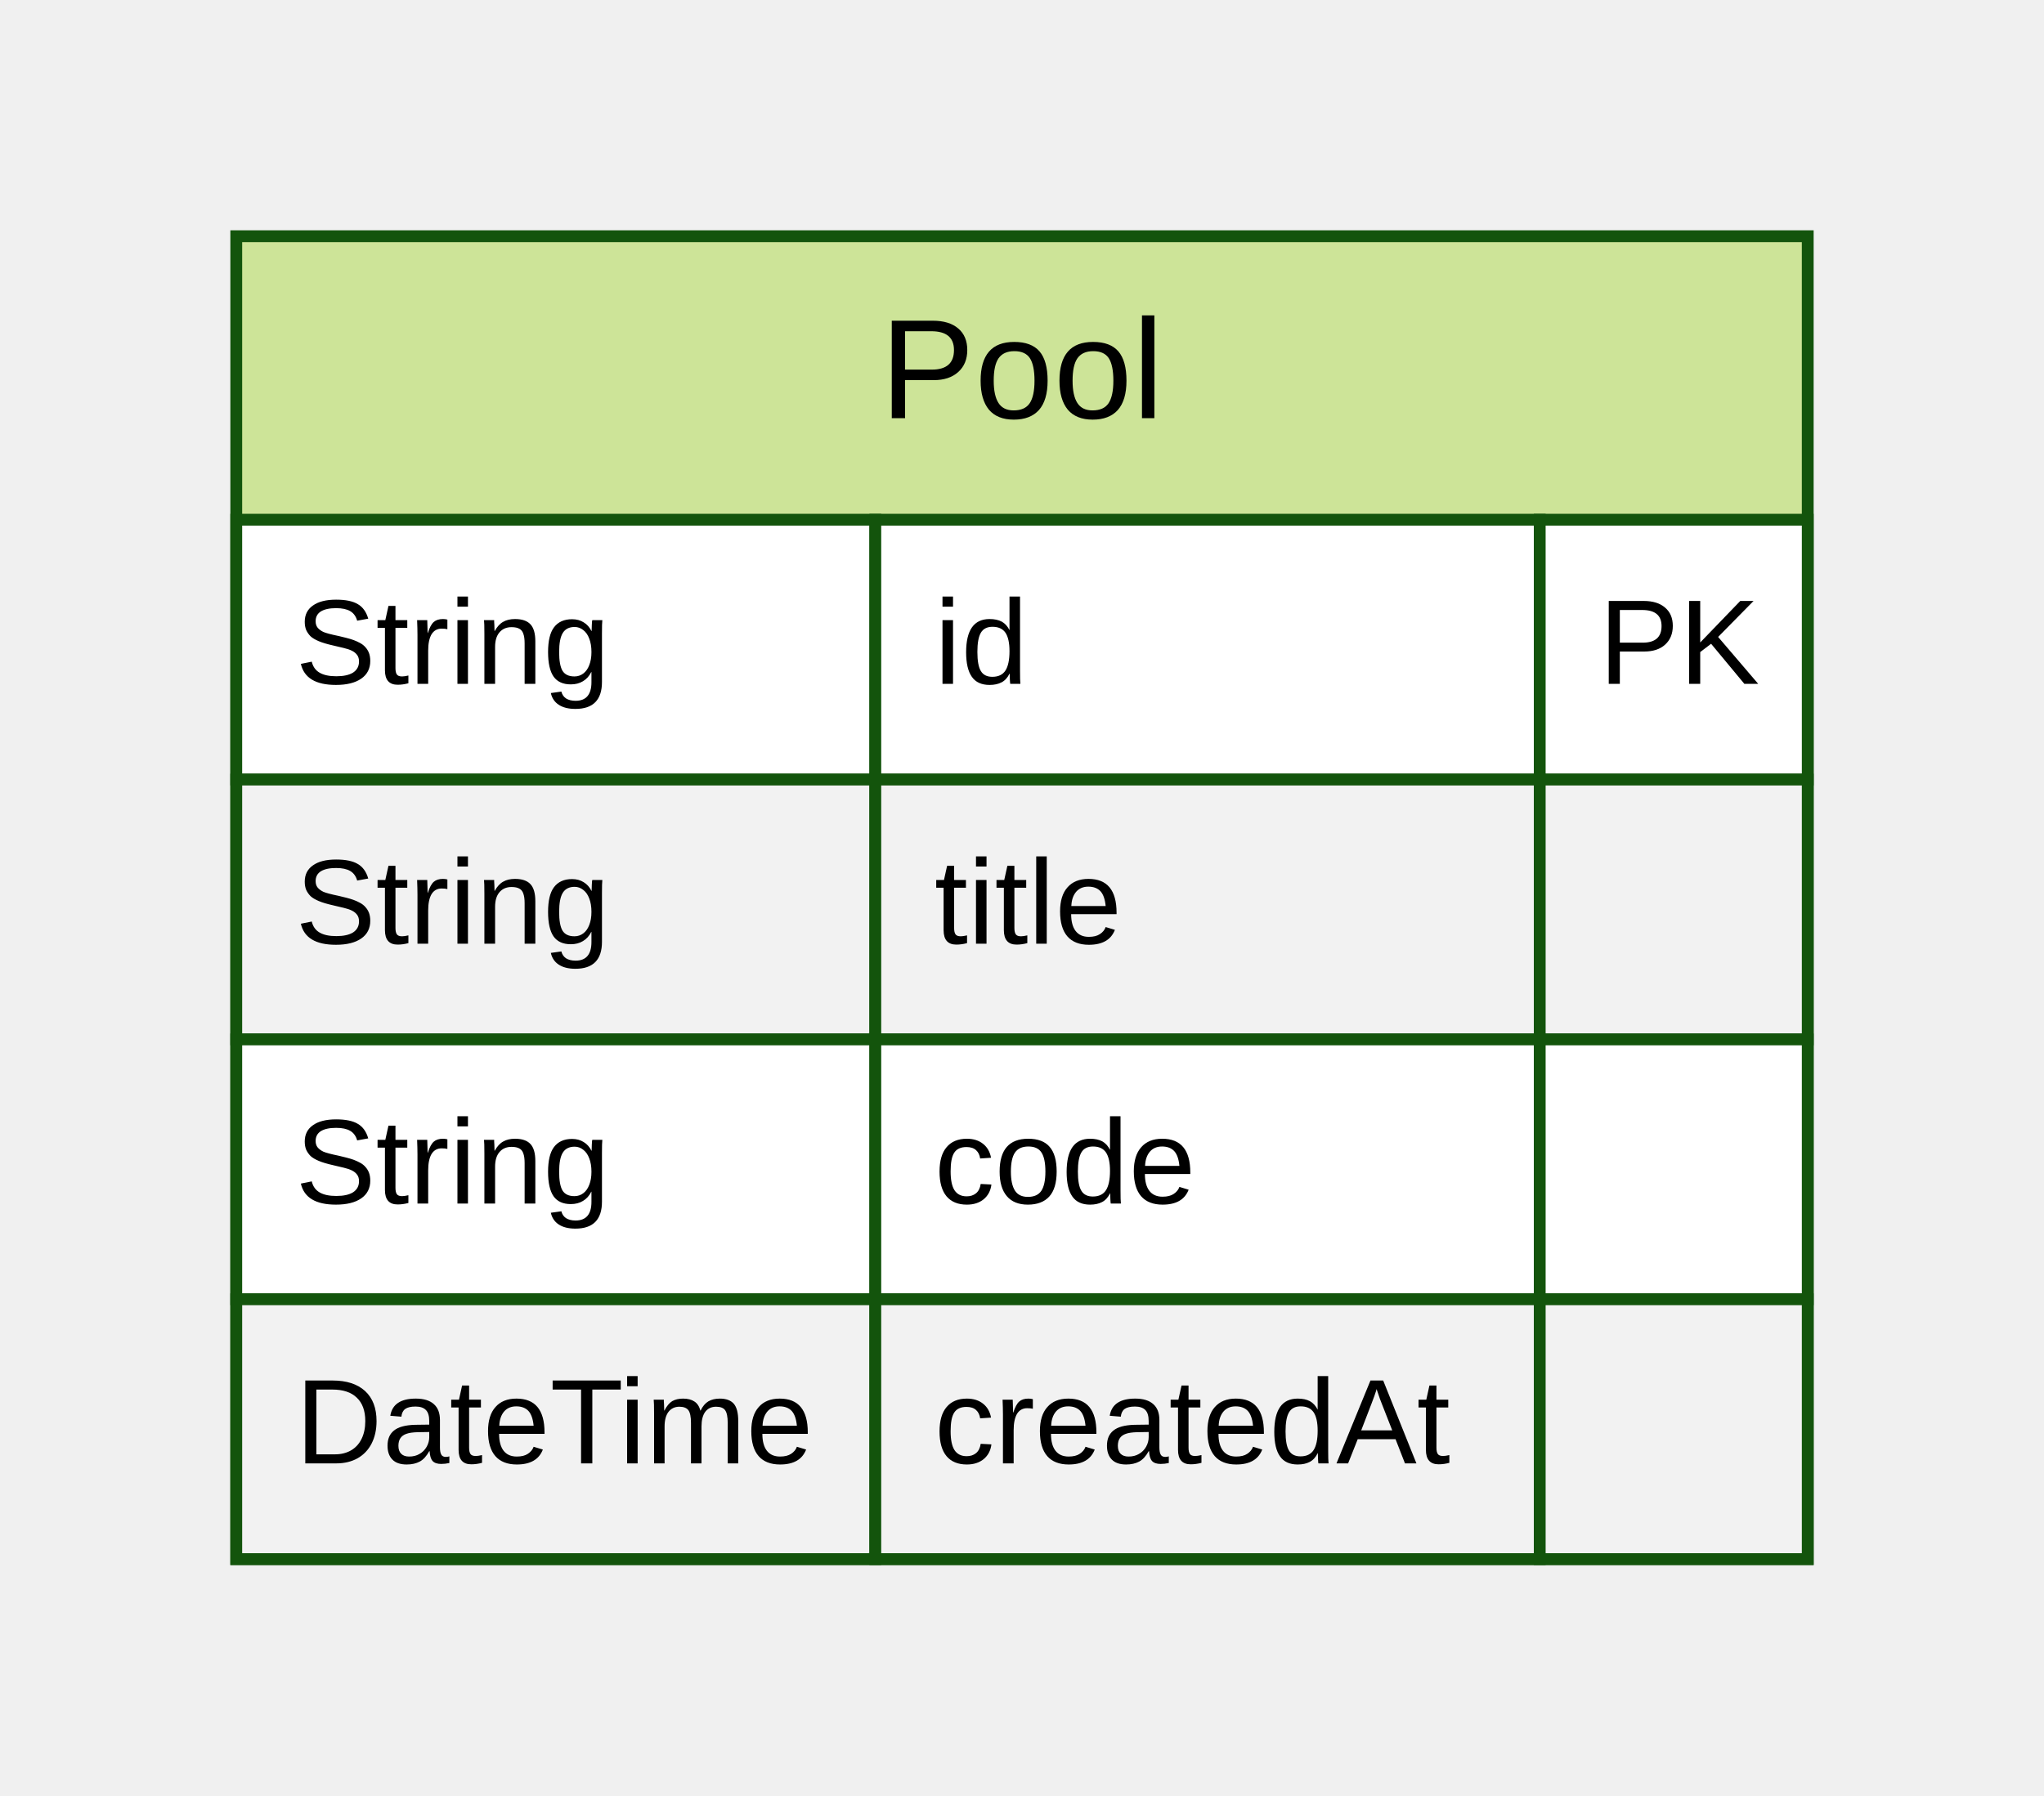
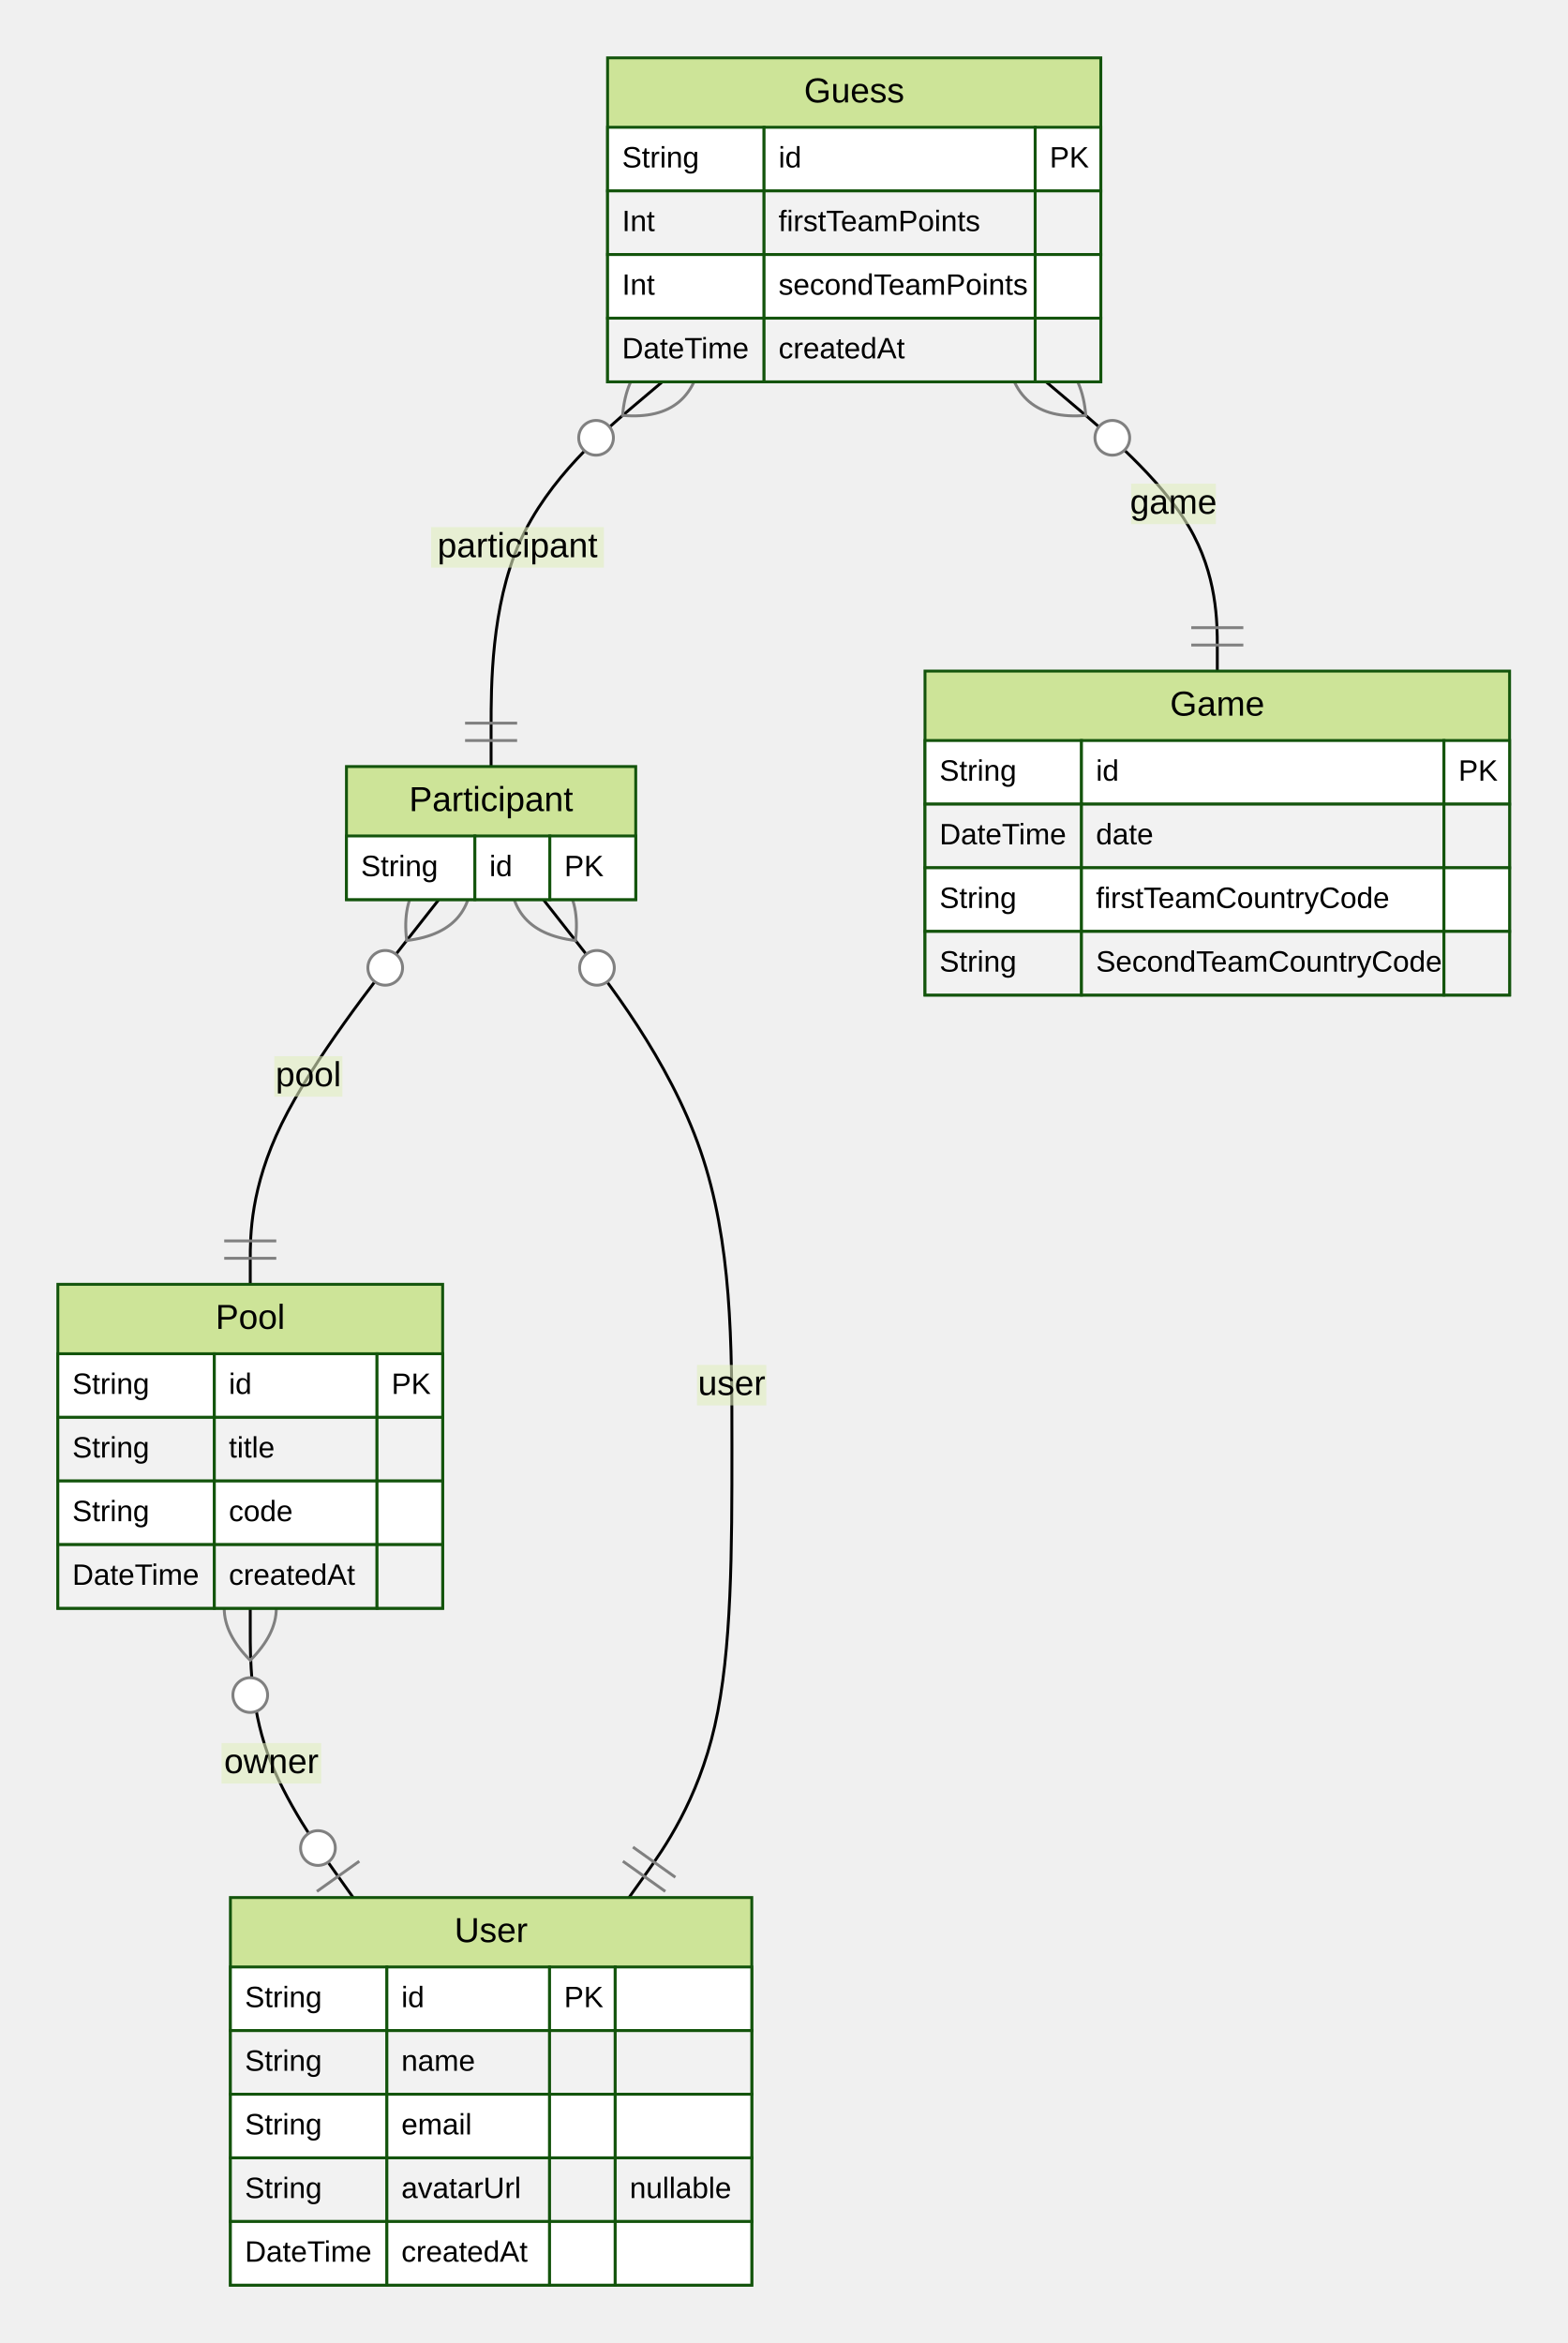
- <svg xmlns="http://www.w3.org/2000/svg" aria-labelledby="chart-title-mermaid-0 chart-desc-mermaid-0" role="img" viewBox="0 0 173.026 152" style="max-width: 173.026px; background-color: white;" width="100%" id="mermaid-0">
+ <svg xmlns="http://www.w3.org/2000/svg" aria-labelledby="chart-title-mermaid-0 chart-desc-mermaid-0" role="img" viewBox="0 0 541.859 810" style="max-width: 541.859px; background-color: white;" width="100%" id="mermaid-0">
  <style>#mermaid-0 {font-family:"trebuchet ms",verdana,arial,sans-serif;font-size:16px;fill:#000000;}#mermaid-0 .error-icon{fill:#552222;}#mermaid-0 .error-text{fill:#552222;stroke:#552222;}#mermaid-0 .edge-thickness-normal{stroke-width:2px;}#mermaid-0 .edge-thickness-thick{stroke-width:3.5px;}#mermaid-0 .edge-pattern-solid{stroke-dasharray:0;}#mermaid-0 .edge-pattern-dashed{stroke-dasharray:3;}#mermaid-0 .edge-pattern-dotted{stroke-dasharray:2;}#mermaid-0 .marker{fill:#000000;stroke:#000000;}#mermaid-0 .marker.cross{stroke:#000000;}#mermaid-0 svg{font-family:"trebuchet ms",verdana,arial,sans-serif;font-size:16px;}#mermaid-0 .entityBox{fill:#cde498;stroke:#13540c;}#mermaid-0 .attributeBoxOdd{fill:#ffffff;stroke:#13540c;}#mermaid-0 .attributeBoxEven{fill:#f2f2f2;stroke:#13540c;}#mermaid-0 .relationshipLabelBox{fill:hsl(78.158, 58.462%, 84.51%);opacity:0.7;background-color:hsl(78.158, 58.462%, 84.51%);}#mermaid-0 .relationshipLabelBox rect{opacity:0.5;}#mermaid-0 .relationshipLine{stroke:#000000;}#mermaid-0 :root{--mermaid-font-family:"trebuchet ms",verdana,arial,sans-serif;}</style>
  <g />
  <defs>
    <marker orient="auto" markerHeight="18" markerWidth="18" refY="9" refX="0" id="ONLY_ONE_START">
      <path d="M9,0 L9,18 M15,0 L15,18" fill="none" stroke="gray" />
    </marker>
  </defs>
  <defs>
    <marker orient="auto" markerHeight="18" markerWidth="18" refY="9" refX="18" id="ONLY_ONE_END">
      <path d="M3,0 L3,18 M9,0 L9,18" fill="none" stroke="gray" />
    </marker>
  </defs>
  <defs>
    <marker orient="auto" markerHeight="18" markerWidth="30" refY="9" refX="0" id="ZERO_OR_ONE_START">
      <circle r="6" cy="9" cx="21" fill="white" stroke="gray" />
      <path d="M9,0 L9,18" fill="none" stroke="gray" />
    </marker>
  </defs>
  <defs>
    <marker orient="auto" markerHeight="18" markerWidth="30" refY="9" refX="30" id="ZERO_OR_ONE_END">
      <circle r="6" cy="9" cx="9" fill="white" stroke="gray" />
      <path d="M21,0 L21,18" fill="none" stroke="gray" />
    </marker>
  </defs>
  <defs>
    <marker orient="auto" markerHeight="36" markerWidth="45" refY="18" refX="18" id="ONE_OR_MORE_START">
      <path d="M0,18 Q 18,0 36,18 Q 18,36 0,18 M42,9 L42,27" fill="none" stroke="gray" />
    </marker>
  </defs>
  <defs>
    <marker orient="auto" markerHeight="36" markerWidth="45" refY="18" refX="27" id="ONE_OR_MORE_END">
      <path d="M3,9 L3,27 M9,18 Q27,0 45,18 Q27,36 9,18" fill="none" stroke="gray" />
    </marker>
  </defs>
  <defs>
    <marker orient="auto" markerHeight="36" markerWidth="57" refY="18" refX="18" id="ZERO_OR_MORE_START">
      <circle r="6" cy="18" cx="48" fill="white" stroke="gray" />
      <path d="M0,18 Q18,0 36,18 Q18,36 0,18" fill="none" stroke="gray" />
    </marker>
  </defs>
  <defs>
    <marker orient="auto" markerHeight="36" markerWidth="57" refY="18" refX="39" id="ZERO_OR_MORE_END">
      <circle r="6" cy="18" cx="9" fill="white" stroke="gray" />
      <path d="M21,18 Q39,0 57,18 Q39,36 21,18" fill="none" stroke="gray" />
    </marker>
  </defs>
-   <g transform="translate(20,20 )" id="Pool">
+   <path marker-start="url(#ZERO_OR_MORE_START)" marker-end="url(#ZERO_OR_ONE_END)" fill="none" stroke="gray" d="M86.513,556L86.513,564.333C86.513,572.667,86.513,589.333,92.443,606C98.373,622.667,110.233,639.333,116.163,647.667L122.093,656" class="er relationshipLine" />
+   <path marker-start="url(#ZERO_OR_MORE_START)" marker-end="url(#ONLY_ONE_END)" fill="none" stroke="gray" d="M187.835,311L198.7,324.833C209.565,338.667,231.296,366.333,242.161,397.833C253.026,429.333,253.026,464.667,253.026,500C253.026,535.333,253.026,570.667,247.096,596.667C241.167,622.667,229.307,639.333,223.377,647.667L217.447,656" class="er relationshipLine" />
+   <path marker-start="url(#ZERO_OR_MORE_START)" marker-end="url(#ONLY_ONE_END)" fill="none" stroke="gray" d="M151.705,311L140.839,324.833C129.974,338.667,108.244,366.333,97.378,388.5C86.513,410.667,86.513,427.333,86.513,435.667L86.513,444" class="er relationshipLine" />
+   <path marker-start="url(#ZERO_OR_MORE_START)" marker-end="url(#ONLY_ONE_END)" fill="none" stroke="gray" d="M361.606,132L371.474,140.333C381.342,148.667,401.078,165.333,410.946,182C420.815,198.667,420.815,215.333,420.815,223.667L420.815,232" class="er relationshipLine" />
+   <path marker-start="url(#ZERO_OR_MORE_START)" marker-end="url(#ONLY_ONE_END)" fill="none" stroke="gray" d="M228.978,132L219.11,140.333C209.242,148.667,189.506,165.333,179.638,187.5C169.77,209.667,169.77,237.333,169.77,251.167L169.77,265" class="er relationshipLine" />
+   <g transform="translate(20,444 )" id="Pool">
    <rect height="112" width="133.026" y="0" x="0" stroke="gray" fill-opacity="100%" fill="honeydew" class="er entityBox" />
    <text transform="translate(66.51321,12)" style="font-family: &quot;trebuchet ms&quot;, verdana, arial, sans-serif;; font-size: 12px" text-anchor="middle" dominant-baseline="middle" y="0" x="0" id="entity-Pool" class="er entityLabel">Pool</text>
    <rect height="22" width="54.096" y="24" x="0" stroke="gray" fill-opacity="100%" fill="honeydew" class="er attributeBoxOdd" />
    <text transform="translate(5,35)" style="font-family: &quot;trebuchet ms&quot;, verdana, arial, sans-serif;; font-size: 10.2px" text-anchor="left" dominant-baseline="middle" y="0" x="0" id="entity-Pool-attr-1-type" class="er entityLabel">String</text>
    <rect height="22" width="56.243" y="24" x="54.096" stroke="gray" fill-opacity="100%" fill="honeydew" class="er attributeBoxOdd" />
    <text transform="translate(59.09555,35)" style="font-family: &quot;trebuchet ms&quot;, verdana, arial, sans-serif;; font-size: 10.2px" text-anchor="left" dominant-baseline="middle" y="0" x="0" id="entity-Pool-attr-1-name" class="er entityLabel">id</text>
    <rect height="22" width="22.688" y="24" x="110.339" stroke="gray" fill-opacity="100%" fill="honeydew" class="er attributeBoxOdd" />
    <text transform="translate(115.3387,35)" style="font-family: &quot;trebuchet ms&quot;, verdana, arial, sans-serif;; font-size: 10.2px" text-anchor="left" dominant-baseline="middle" y="0" x="0" id="entity-Pool-attr-1-key" class="er entityLabel">PK</text>
    <rect height="22" width="54.096" y="46" x="0" stroke="gray" fill-opacity="100%" fill="honeydew" class="er attributeBoxEven" />
    <text transform="translate(5,57)" style="font-family: &quot;trebuchet ms&quot;, verdana, arial, sans-serif;; font-size: 10.2px" text-anchor="left" dominant-baseline="middle" y="0" x="0" id="entity-Pool-attr-2-type" class="er entityLabel">String</text>
    <rect height="22" width="56.243" y="46" x="54.096" stroke="gray" fill-opacity="100%" fill="honeydew" class="er attributeBoxEven" />
    <text transform="translate(59.09555,57)" style="font-family: &quot;trebuchet ms&quot;, verdana, arial, sans-serif;; font-size: 10.2px" text-anchor="left" dominant-baseline="middle" y="0" x="0" id="entity-Pool-attr-2-name" class="er entityLabel">title</text>
    <rect height="22" width="22.688" y="46" x="110.339" stroke="gray" fill-opacity="100%" fill="honeydew" class="er attributeBoxEven" />
    <text transform="translate(115.3387,57)" style="font-family: &quot;trebuchet ms&quot;, verdana, arial, sans-serif;; font-size: 10.2px" text-anchor="left" dominant-baseline="middle" y="0" x="0" id="entity-Pool-attr-2-key" class="er entityLabel" />
    <rect height="22" width="54.096" y="68" x="0" stroke="gray" fill-opacity="100%" fill="honeydew" class="er attributeBoxOdd" />
    <text transform="translate(5,79)" style="font-family: &quot;trebuchet ms&quot;, verdana, arial, sans-serif;; font-size: 10.2px" text-anchor="left" dominant-baseline="middle" y="0" x="0" id="entity-Pool-attr-3-type" class="er entityLabel">String</text>
    <rect height="22" width="56.243" y="68" x="54.096" stroke="gray" fill-opacity="100%" fill="honeydew" class="er attributeBoxOdd" />
    <text transform="translate(59.09555,79)" style="font-family: &quot;trebuchet ms&quot;, verdana, arial, sans-serif;; font-size: 10.2px" text-anchor="left" dominant-baseline="middle" y="0" x="0" id="entity-Pool-attr-3-name" class="er entityLabel">code</text>
    <rect height="22" width="22.688" y="68" x="110.339" stroke="gray" fill-opacity="100%" fill="honeydew" class="er attributeBoxOdd" />
    <text transform="translate(115.3387,79)" style="font-family: &quot;trebuchet ms&quot;, verdana, arial, sans-serif;; font-size: 10.2px" text-anchor="left" dominant-baseline="middle" y="0" x="0" id="entity-Pool-attr-3-key" class="er entityLabel" />
    <rect height="22" width="54.096" y="90" x="0" stroke="gray" fill-opacity="100%" fill="honeydew" class="er attributeBoxEven" />
    <text transform="translate(5,101)" style="font-family: &quot;trebuchet ms&quot;, verdana, arial, sans-serif;; font-size: 10.2px" text-anchor="left" dominant-baseline="middle" y="0" x="0" id="entity-Pool-attr-4-type" class="er entityLabel">DateTime</text>
    <rect height="22" width="56.243" y="90" x="54.096" stroke="gray" fill-opacity="100%" fill="honeydew" class="er attributeBoxEven" />
    <text transform="translate(59.09555,101)" style="font-family: &quot;trebuchet ms&quot;, verdana, arial, sans-serif;; font-size: 10.2px" text-anchor="left" dominant-baseline="middle" y="0" x="0" id="entity-Pool-attr-4-name" class="er entityLabel">createdAt</text>
    <rect height="22" width="22.688" y="90" x="110.339" stroke="gray" fill-opacity="100%" fill="honeydew" class="er attributeBoxEven" />
    <text transform="translate(115.3387,101)" style="font-family: &quot;trebuchet ms&quot;, verdana, arial, sans-serif;; font-size: 10.2px" text-anchor="left" dominant-baseline="middle" y="0" x="0" id="entity-Pool-attr-4-key" class="er entityLabel" />
  </g>
+   <g transform="translate(119.7698,265 )" id="Participant">
+     <rect height="46" width="100" y="0" x="0" stroke="gray" fill-opacity="100%" fill="honeydew" class="er entityBox" />
+     <text transform="translate(50,12)" style="font-family: &quot;trebuchet ms&quot;, verdana, arial, sans-serif;; font-size: 12px" text-anchor="middle" dominant-baseline="middle" y="0" x="0" id="entity-Participant" class="er entityLabel">Participant</text>
+     <rect height="22" width="44.399" y="24" x="0" stroke="gray" fill-opacity="100%" fill="honeydew" class="er attributeBoxOdd" />
+     <text transform="translate(5,35)" style="font-family: &quot;trebuchet ms&quot;, verdana, arial, sans-serif;; font-size: 10.2px" text-anchor="left" dominant-baseline="middle" y="0" x="0" id="entity-Participant-attr-1-type" class="er entityLabel">String</text>
+     <rect height="22" width="25.911" y="24" x="44.399" stroke="gray" fill-opacity="100%" fill="honeydew" class="er attributeBoxOdd" />
+     <text transform="translate(49.39862,35)" style="font-family: &quot;trebuchet ms&quot;, verdana, arial, sans-serif;; font-size: 10.2px" text-anchor="left" dominant-baseline="middle" y="0" x="0" id="entity-Participant-attr-1-name" class="er entityLabel">id</text>
+     <rect height="22" width="29.69" y="24" x="70.31" stroke="gray" fill-opacity="100%" fill="honeydew" class="er attributeBoxOdd" />
+     <text transform="translate(75.30976,35)" style="font-family: &quot;trebuchet ms&quot;, verdana, arial, sans-serif;; font-size: 10.2px" text-anchor="left" dominant-baseline="middle" y="0" x="0" id="entity-Participant-attr-1-key" class="er entityLabel">PK</text>
+   </g>
+   <g transform="translate(79.65034,656 )" id="User">
+     <rect height="134" width="180.239" y="0" x="0" stroke="gray" fill-opacity="100%" fill="honeydew" class="er entityBox" />
+     <text transform="translate(90.11948,12)" style="font-family: &quot;trebuchet ms&quot;, verdana, arial, sans-serif;; font-size: 12px" text-anchor="middle" dominant-baseline="middle" y="0" x="0" id="entity-User" class="er entityLabel">User</text>
+     <rect height="22" width="54.096" y="24" x="0" stroke="gray" fill-opacity="100%" fill="honeydew" class="er attributeBoxOdd" />
+     <text transform="translate(5,35)" style="font-family: &quot;trebuchet ms&quot;, verdana, arial, sans-serif;; font-size: 10.2px" text-anchor="left" dominant-baseline="middle" y="0" x="0" id="entity-User-attr-1-type" class="er entityLabel">String</text>
+     <rect height="22" width="56.243" y="24" x="54.096" stroke="gray" fill-opacity="100%" fill="honeydew" class="er attributeBoxOdd" />
+     <text transform="translate(59.09555,35)" style="font-family: &quot;trebuchet ms&quot;, verdana, arial, sans-serif;; font-size: 10.2px" text-anchor="left" dominant-baseline="middle" y="0" x="0" id="entity-User-attr-1-name" class="er entityLabel">id</text>
+     <rect height="22" width="22.688" y="24" x="110.339" stroke="gray" fill-opacity="100%" fill="honeydew" class="er attributeBoxOdd" />
+     <text transform="translate(115.3387,35)" style="font-family: &quot;trebuchet ms&quot;, verdana, arial, sans-serif;; font-size: 10.2px" text-anchor="left" dominant-baseline="middle" y="0" x="0" id="entity-User-attr-1-key" class="er entityLabel">PK</text>
+     <rect height="22" width="47.213" y="24" x="133.026" stroke="gray" fill-opacity="100%" fill="honeydew" class="er attributeBoxOdd" />
+     <text transform="translate(138.0264,35)" style="font-family: &quot;trebuchet ms&quot;, verdana, arial, sans-serif;; font-size: 10.2px" text-anchor="left" dominant-baseline="middle" y="0" x="0" id="entity-User-attr-1-comment" class="er entityLabel" />
+     <rect height="22" width="54.096" y="46" x="0" stroke="gray" fill-opacity="100%" fill="honeydew" class="er attributeBoxEven" />
+     <text transform="translate(5,57)" style="font-family: &quot;trebuchet ms&quot;, verdana, arial, sans-serif;; font-size: 10.2px" text-anchor="left" dominant-baseline="middle" y="0" x="0" id="entity-User-attr-2-type" class="er entityLabel">String</text>
+     <rect height="22" width="56.243" y="46" x="54.096" stroke="gray" fill-opacity="100%" fill="honeydew" class="er attributeBoxEven" />
+     <text transform="translate(59.09555,57)" style="font-family: &quot;trebuchet ms&quot;, verdana, arial, sans-serif;; font-size: 10.2px" text-anchor="left" dominant-baseline="middle" y="0" x="0" id="entity-User-attr-2-name" class="er entityLabel">name</text>
+     <rect height="22" width="22.688" y="46" x="110.339" stroke="gray" fill-opacity="100%" fill="honeydew" class="er attributeBoxEven" />
+     <text transform="translate(115.3387,57)" style="font-family: &quot;trebuchet ms&quot;, verdana, arial, sans-serif;; font-size: 10.2px" text-anchor="left" dominant-baseline="middle" y="0" x="0" id="entity-User-attr-2-key" class="er entityLabel" />
+     <rect height="22" width="47.213" y="46" x="133.026" stroke="gray" fill-opacity="100%" fill="honeydew" class="er attributeBoxEven" />
+     <text transform="translate(138.0264,57)" style="font-family: &quot;trebuchet ms&quot;, verdana, arial, sans-serif;; font-size: 10.2px" text-anchor="left" dominant-baseline="middle" y="0" x="0" id="entity-User-attr-2-comment" class="er entityLabel" />
+     <rect height="22" width="54.096" y="68" x="0" stroke="gray" fill-opacity="100%" fill="honeydew" class="er attributeBoxOdd" />
+     <text transform="translate(5,79)" style="font-family: &quot;trebuchet ms&quot;, verdana, arial, sans-serif;; font-size: 10.2px" text-anchor="left" dominant-baseline="middle" y="0" x="0" id="entity-User-attr-3-type" class="er entityLabel">String</text>
+     <rect height="22" width="56.243" y="68" x="54.096" stroke="gray" fill-opacity="100%" fill="honeydew" class="er attributeBoxOdd" />
+     <text transform="translate(59.09555,79)" style="font-family: &quot;trebuchet ms&quot;, verdana, arial, sans-serif;; font-size: 10.2px" text-anchor="left" dominant-baseline="middle" y="0" x="0" id="entity-User-attr-3-name" class="er entityLabel">email</text>
+     <rect height="22" width="22.688" y="68" x="110.339" stroke="gray" fill-opacity="100%" fill="honeydew" class="er attributeBoxOdd" />
+     <text transform="translate(115.3387,79)" style="font-family: &quot;trebuchet ms&quot;, verdana, arial, sans-serif;; font-size: 10.2px" text-anchor="left" dominant-baseline="middle" y="0" x="0" id="entity-User-attr-3-key" class="er entityLabel" />
+     <rect height="22" width="47.213" y="68" x="133.026" stroke="gray" fill-opacity="100%" fill="honeydew" class="er attributeBoxOdd" />
+     <text transform="translate(138.0264,79)" style="font-family: &quot;trebuchet ms&quot;, verdana, arial, sans-serif;; font-size: 10.2px" text-anchor="left" dominant-baseline="middle" y="0" x="0" id="entity-User-attr-3-comment" class="er entityLabel" />
+     <rect height="22" width="54.096" y="90" x="0" stroke="gray" fill-opacity="100%" fill="honeydew" class="er attributeBoxEven" />
+     <text transform="translate(5,101)" style="font-family: &quot;trebuchet ms&quot;, verdana, arial, sans-serif;; font-size: 10.2px" text-anchor="left" dominant-baseline="middle" y="0" x="0" id="entity-User-attr-4-type" class="er entityLabel">String</text>
+     <rect height="22" width="56.243" y="90" x="54.096" stroke="gray" fill-opacity="100%" fill="honeydew" class="er attributeBoxEven" />
+     <text transform="translate(59.09555,101)" style="font-family: &quot;trebuchet ms&quot;, verdana, arial, sans-serif;; font-size: 10.2px" text-anchor="left" dominant-baseline="middle" y="0" x="0" id="entity-User-attr-4-name" class="er entityLabel">avatarUrl</text>
+     <rect height="22" width="22.688" y="90" x="110.339" stroke="gray" fill-opacity="100%" fill="honeydew" class="er attributeBoxEven" />
+     <text transform="translate(115.3387,101)" style="font-family: &quot;trebuchet ms&quot;, verdana, arial, sans-serif;; font-size: 10.2px" text-anchor="left" dominant-baseline="middle" y="0" x="0" id="entity-User-attr-4-key" class="er entityLabel" />
+     <rect height="22" width="47.213" y="90" x="133.026" stroke="gray" fill-opacity="100%" fill="honeydew" class="er attributeBoxEven" />
+     <text transform="translate(138.0264,101)" style="font-family: &quot;trebuchet ms&quot;, verdana, arial, sans-serif;; font-size: 10.2px" text-anchor="left" dominant-baseline="middle" y="0" x="0" id="entity-User-attr-4-comment" class="er entityLabel">nullable</text>
+     <rect height="22" width="54.096" y="112" x="0" stroke="gray" fill-opacity="100%" fill="honeydew" class="er attributeBoxOdd" />
+     <text transform="translate(5,123)" style="font-family: &quot;trebuchet ms&quot;, verdana, arial, sans-serif;; font-size: 10.2px" text-anchor="left" dominant-baseline="middle" y="0" x="0" id="entity-User-attr-5-type" class="er entityLabel">DateTime</text>
+     <rect height="22" width="56.243" y="112" x="54.096" stroke="gray" fill-opacity="100%" fill="honeydew" class="er attributeBoxOdd" />
+     <text transform="translate(59.09555,123)" style="font-family: &quot;trebuchet ms&quot;, verdana, arial, sans-serif;; font-size: 10.2px" text-anchor="left" dominant-baseline="middle" y="0" x="0" id="entity-User-attr-5-name" class="er entityLabel">createdAt</text>
+     <rect height="22" width="22.688" y="112" x="110.339" stroke="gray" fill-opacity="100%" fill="honeydew" class="er attributeBoxOdd" />
+     <text transform="translate(115.3387,123)" style="font-family: &quot;trebuchet ms&quot;, verdana, arial, sans-serif;; font-size: 10.2px" text-anchor="left" dominant-baseline="middle" y="0" x="0" id="entity-User-attr-5-key" class="er entityLabel" />
+     <rect height="22" width="47.213" y="112" x="133.026" stroke="gray" fill-opacity="100%" fill="honeydew" class="er attributeBoxOdd" />
+     <text transform="translate(138.0264,123)" style="font-family: &quot;trebuchet ms&quot;, verdana, arial, sans-serif;; font-size: 10.2px" text-anchor="left" dominant-baseline="middle" y="0" x="0" id="entity-User-attr-5-comment" class="er entityLabel" />
+   </g>
+   <g transform="translate(319.7698,232 )" id="Game">
+     <rect height="112" width="202.089" y="0" x="0" stroke="gray" fill-opacity="100%" fill="honeydew" class="er entityBox" />
+     <text transform="translate(101.0447,12)" style="font-family: &quot;trebuchet ms&quot;, verdana, arial, sans-serif;; font-size: 12px" text-anchor="middle" dominant-baseline="middle" y="0" x="0" id="entity-Game" class="er entityLabel">Game</text>
+     <rect height="22" width="54.096" y="24" x="0" stroke="gray" fill-opacity="100%" fill="honeydew" class="er attributeBoxOdd" />
+     <text transform="translate(5,35)" style="font-family: &quot;trebuchet ms&quot;, verdana, arial, sans-serif;; font-size: 10.2px" text-anchor="left" dominant-baseline="middle" y="0" x="0" id="entity-Game-attr-1-type" class="er entityLabel">String</text>
+     <rect height="22" width="125.306" y="24" x="54.096" stroke="gray" fill-opacity="100%" fill="honeydew" class="er attributeBoxOdd" />
+     <text transform="translate(59.09555,35)" style="font-family: &quot;trebuchet ms&quot;, verdana, arial, sans-serif;; font-size: 10.2px" text-anchor="left" dominant-baseline="middle" y="0" x="0" id="entity-Game-attr-1-name" class="er entityLabel">id</text>
+     <rect height="22" width="22.688" y="24" x="179.402" stroke="gray" fill-opacity="100%" fill="honeydew" class="er attributeBoxOdd" />
+     <text transform="translate(184.4018,35)" style="font-family: &quot;trebuchet ms&quot;, verdana, arial, sans-serif;; font-size: 10.2px" text-anchor="left" dominant-baseline="middle" y="0" x="0" id="entity-Game-attr-1-key" class="er entityLabel">PK</text>
+     <rect height="22" width="54.096" y="46" x="0" stroke="gray" fill-opacity="100%" fill="honeydew" class="er attributeBoxEven" />
+     <text transform="translate(5,57)" style="font-family: &quot;trebuchet ms&quot;, verdana, arial, sans-serif;; font-size: 10.2px" text-anchor="left" dominant-baseline="middle" y="0" x="0" id="entity-Game-attr-2-type" class="er entityLabel">DateTime</text>
+     <rect height="22" width="125.306" y="46" x="54.096" stroke="gray" fill-opacity="100%" fill="honeydew" class="er attributeBoxEven" />
+     <text transform="translate(59.09555,57)" style="font-family: &quot;trebuchet ms&quot;, verdana, arial, sans-serif;; font-size: 10.2px" text-anchor="left" dominant-baseline="middle" y="0" x="0" id="entity-Game-attr-2-name" class="er entityLabel">date</text>
+     <rect height="22" width="22.688" y="46" x="179.402" stroke="gray" fill-opacity="100%" fill="honeydew" class="er attributeBoxEven" />
+     <text transform="translate(184.4018,57)" style="font-family: &quot;trebuchet ms&quot;, verdana, arial, sans-serif;; font-size: 10.2px" text-anchor="left" dominant-baseline="middle" y="0" x="0" id="entity-Game-attr-2-key" class="er entityLabel" />
+     <rect height="22" width="54.096" y="68" x="0" stroke="gray" fill-opacity="100%" fill="honeydew" class="er attributeBoxOdd" />
+     <text transform="translate(5,79)" style="font-family: &quot;trebuchet ms&quot;, verdana, arial, sans-serif;; font-size: 10.2px" text-anchor="left" dominant-baseline="middle" y="0" x="0" id="entity-Game-attr-3-type" class="er entityLabel">String</text>
+     <rect height="22" width="125.306" y="68" x="54.096" stroke="gray" fill-opacity="100%" fill="honeydew" class="er attributeBoxOdd" />
+     <text transform="translate(59.09555,79)" style="font-family: &quot;trebuchet ms&quot;, verdana, arial, sans-serif;; font-size: 10.2px" text-anchor="left" dominant-baseline="middle" y="0" x="0" id="entity-Game-attr-3-name" class="er entityLabel">firstTeamCountryCode</text>
+     <rect height="22" width="22.688" y="68" x="179.402" stroke="gray" fill-opacity="100%" fill="honeydew" class="er attributeBoxOdd" />
+     <text transform="translate(184.4018,79)" style="font-family: &quot;trebuchet ms&quot;, verdana, arial, sans-serif;; font-size: 10.2px" text-anchor="left" dominant-baseline="middle" y="0" x="0" id="entity-Game-attr-3-key" class="er entityLabel" />
+     <rect height="22" width="54.096" y="90" x="0" stroke="gray" fill-opacity="100%" fill="honeydew" class="er attributeBoxEven" />
+     <text transform="translate(5,101)" style="font-family: &quot;trebuchet ms&quot;, verdana, arial, sans-serif;; font-size: 10.2px" text-anchor="left" dominant-baseline="middle" y="0" x="0" id="entity-Game-attr-4-type" class="er entityLabel">String</text>
+     <rect height="22" width="125.306" y="90" x="54.096" stroke="gray" fill-opacity="100%" fill="honeydew" class="er attributeBoxEven" />
+     <text transform="translate(59.09555,101)" style="font-family: &quot;trebuchet ms&quot;, verdana, arial, sans-serif;; font-size: 10.2px" text-anchor="left" dominant-baseline="middle" y="0" x="0" id="entity-Game-attr-4-name" class="er entityLabel">SecondTeamCountryCode</text>
+     <rect height="22" width="22.688" y="90" x="179.402" stroke="gray" fill-opacity="100%" fill="honeydew" class="er attributeBoxEven" />
+     <text transform="translate(184.4018,101)" style="font-family: &quot;trebuchet ms&quot;, verdana, arial, sans-serif;; font-size: 10.2px" text-anchor="left" dominant-baseline="middle" y="0" x="0" id="entity-Game-attr-4-key" class="er entityLabel" />
+   </g>
+   <g transform="translate(210.04,20 )" id="Guess">
+     <rect height="112" width="170.504" y="0" x="0" stroke="gray" fill-opacity="100%" fill="honeydew" class="er entityBox" />
+     <text transform="translate(85.2522,12)" style="font-family: &quot;trebuchet ms&quot;, verdana, arial, sans-serif;; font-size: 12px" text-anchor="middle" dominant-baseline="middle" y="0" x="0" id="entity-Guess" class="er entityLabel">Guess</text>
+     <rect height="22" width="54.096" y="24" x="0" stroke="gray" fill-opacity="100%" fill="honeydew" class="er attributeBoxOdd" />
+     <text transform="translate(5,35)" style="font-family: &quot;trebuchet ms&quot;, verdana, arial, sans-serif;; font-size: 10.2px" text-anchor="left" dominant-baseline="middle" y="0" x="0" id="entity-Guess-attr-1-type" class="er entityLabel">String</text>
+     <rect height="22" width="93.721" y="24" x="54.096" stroke="gray" fill-opacity="100%" fill="honeydew" class="er attributeBoxOdd" />
+     <text transform="translate(59.09555,35)" style="font-family: &quot;trebuchet ms&quot;, verdana, arial, sans-serif;; font-size: 10.2px" text-anchor="left" dominant-baseline="middle" y="0" x="0" id="entity-Guess-attr-1-name" class="er entityLabel">id</text>
+     <rect height="22" width="22.688" y="24" x="147.817" stroke="gray" fill-opacity="100%" fill="honeydew" class="er attributeBoxOdd" />
+     <text transform="translate(152.8167,35)" style="font-family: &quot;trebuchet ms&quot;, verdana, arial, sans-serif;; font-size: 10.2px" text-anchor="left" dominant-baseline="middle" y="0" x="0" id="entity-Guess-attr-1-key" class="er entityLabel">PK</text>
+     <rect height="22" width="54.096" y="46" x="0" stroke="gray" fill-opacity="100%" fill="honeydew" class="er attributeBoxEven" />
+     <text transform="translate(5,57)" style="font-family: &quot;trebuchet ms&quot;, verdana, arial, sans-serif;; font-size: 10.2px" text-anchor="left" dominant-baseline="middle" y="0" x="0" id="entity-Guess-attr-2-type" class="er entityLabel">Int</text>
+     <rect height="22" width="93.721" y="46" x="54.096" stroke="gray" fill-opacity="100%" fill="honeydew" class="er attributeBoxEven" />
+     <text transform="translate(59.09555,57)" style="font-family: &quot;trebuchet ms&quot;, verdana, arial, sans-serif;; font-size: 10.2px" text-anchor="left" dominant-baseline="middle" y="0" x="0" id="entity-Guess-attr-2-name" class="er entityLabel">firstTeamPoints</text>
+     <rect height="22" width="22.688" y="46" x="147.817" stroke="gray" fill-opacity="100%" fill="honeydew" class="er attributeBoxEven" />
+     <text transform="translate(152.8167,57)" style="font-family: &quot;trebuchet ms&quot;, verdana, arial, sans-serif;; font-size: 10.2px" text-anchor="left" dominant-baseline="middle" y="0" x="0" id="entity-Guess-attr-2-key" class="er entityLabel" />
+     <rect height="22" width="54.096" y="68" x="0" stroke="gray" fill-opacity="100%" fill="honeydew" class="er attributeBoxOdd" />
+     <text transform="translate(5,79)" style="font-family: &quot;trebuchet ms&quot;, verdana, arial, sans-serif;; font-size: 10.2px" text-anchor="left" dominant-baseline="middle" y="0" x="0" id="entity-Guess-attr-3-type" class="er entityLabel">Int</text>
+     <rect height="22" width="93.721" y="68" x="54.096" stroke="gray" fill-opacity="100%" fill="honeydew" class="er attributeBoxOdd" />
+     <text transform="translate(59.09555,79)" style="font-family: &quot;trebuchet ms&quot;, verdana, arial, sans-serif;; font-size: 10.2px" text-anchor="left" dominant-baseline="middle" y="0" x="0" id="entity-Guess-attr-3-name" class="er entityLabel">secondTeamPoints</text>
+     <rect height="22" width="22.688" y="68" x="147.817" stroke="gray" fill-opacity="100%" fill="honeydew" class="er attributeBoxOdd" />
+     <text transform="translate(152.8167,79)" style="font-family: &quot;trebuchet ms&quot;, verdana, arial, sans-serif;; font-size: 10.2px" text-anchor="left" dominant-baseline="middle" y="0" x="0" id="entity-Guess-attr-3-key" class="er entityLabel" />
+     <rect height="22" width="54.096" y="90" x="0" stroke="gray" fill-opacity="100%" fill="honeydew" class="er attributeBoxEven" />
+     <text transform="translate(5,101)" style="font-family: &quot;trebuchet ms&quot;, verdana, arial, sans-serif;; font-size: 10.2px" text-anchor="left" dominant-baseline="middle" y="0" x="0" id="entity-Guess-attr-4-type" class="er entityLabel">DateTime</text>
+     <rect height="22" width="93.721" y="90" x="54.096" stroke="gray" fill-opacity="100%" fill="honeydew" class="er attributeBoxEven" />
+     <text transform="translate(59.09555,101)" style="font-family: &quot;trebuchet ms&quot;, verdana, arial, sans-serif;; font-size: 10.2px" text-anchor="left" dominant-baseline="middle" y="0" x="0" id="entity-Guess-attr-4-name" class="er entityLabel">createdAt</text>
+     <rect height="22" width="22.688" y="90" x="147.817" stroke="gray" fill-opacity="100%" fill="honeydew" class="er attributeBoxEven" />
+     <text transform="translate(152.8167,101)" style="font-family: &quot;trebuchet ms&quot;, verdana, arial, sans-serif;; font-size: 10.2px" text-anchor="left" dominant-baseline="middle" y="0" x="0" id="entity-Guess-attr-4-key" class="er entityLabel" />
+   </g>
+   <rect fill-opacity="85%" fill="white" height="14" width="34.471" y="602.592" x="76.574" class="er relationshipLabelBox" />
+   <text style="font-family: &quot;trebuchet ms&quot;, verdana, arial, sans-serif;; font-size: 12px" dominant-baseline="middle" text-anchor="middle" y="609.592" x="93.81" id="rel1" class="er relationshipLabel">owner</text>
+   <rect fill-opacity="85%" fill="white" height="14" width="23.959" y="471.862" x="240.96" class="er relationshipLabelBox" />
+   <text style="font-family: &quot;trebuchet ms&quot;, verdana, arial, sans-serif;; font-size: 12px" dominant-baseline="middle" text-anchor="middle" y="478.862" x="252.94" id="rel2" class="er relationshipLabel">user</text>
+   <rect fill-opacity="85%" fill="white" height="14" width="23.564" y="365.133" x="94.824" class="er relationshipLabelBox" />
+   <text style="font-family: &quot;trebuchet ms&quot;, verdana, arial, sans-serif;; font-size: 12px" dominant-baseline="middle" text-anchor="middle" y="372.133" x="106.606" id="rel3" class="er relationshipLabel">pool</text>
+   <rect fill-opacity="85%" fill="white" height="14" width="29.289" y="167.206" x="391.019" class="er relationshipLabelBox" />
+   <text style="font-family: &quot;trebuchet ms&quot;, verdana, arial, sans-serif;; font-size: 12px" dominant-baseline="middle" text-anchor="middle" y="174.206" x="405.663" id="rel4" class="er relationshipLabel">game</text>
+   <rect fill-opacity="85%" fill="white" height="14" width="59.744" y="182.233" x="149.019" class="er relationshipLabelBox" />
+   <text style="font-family: &quot;trebuchet ms&quot;, verdana, arial, sans-serif;; font-size: 12px" dominant-baseline="middle" text-anchor="middle" y="189.233" x="178.891" id="rel5" class="er relationshipLabel">participant</text>
</svg>
